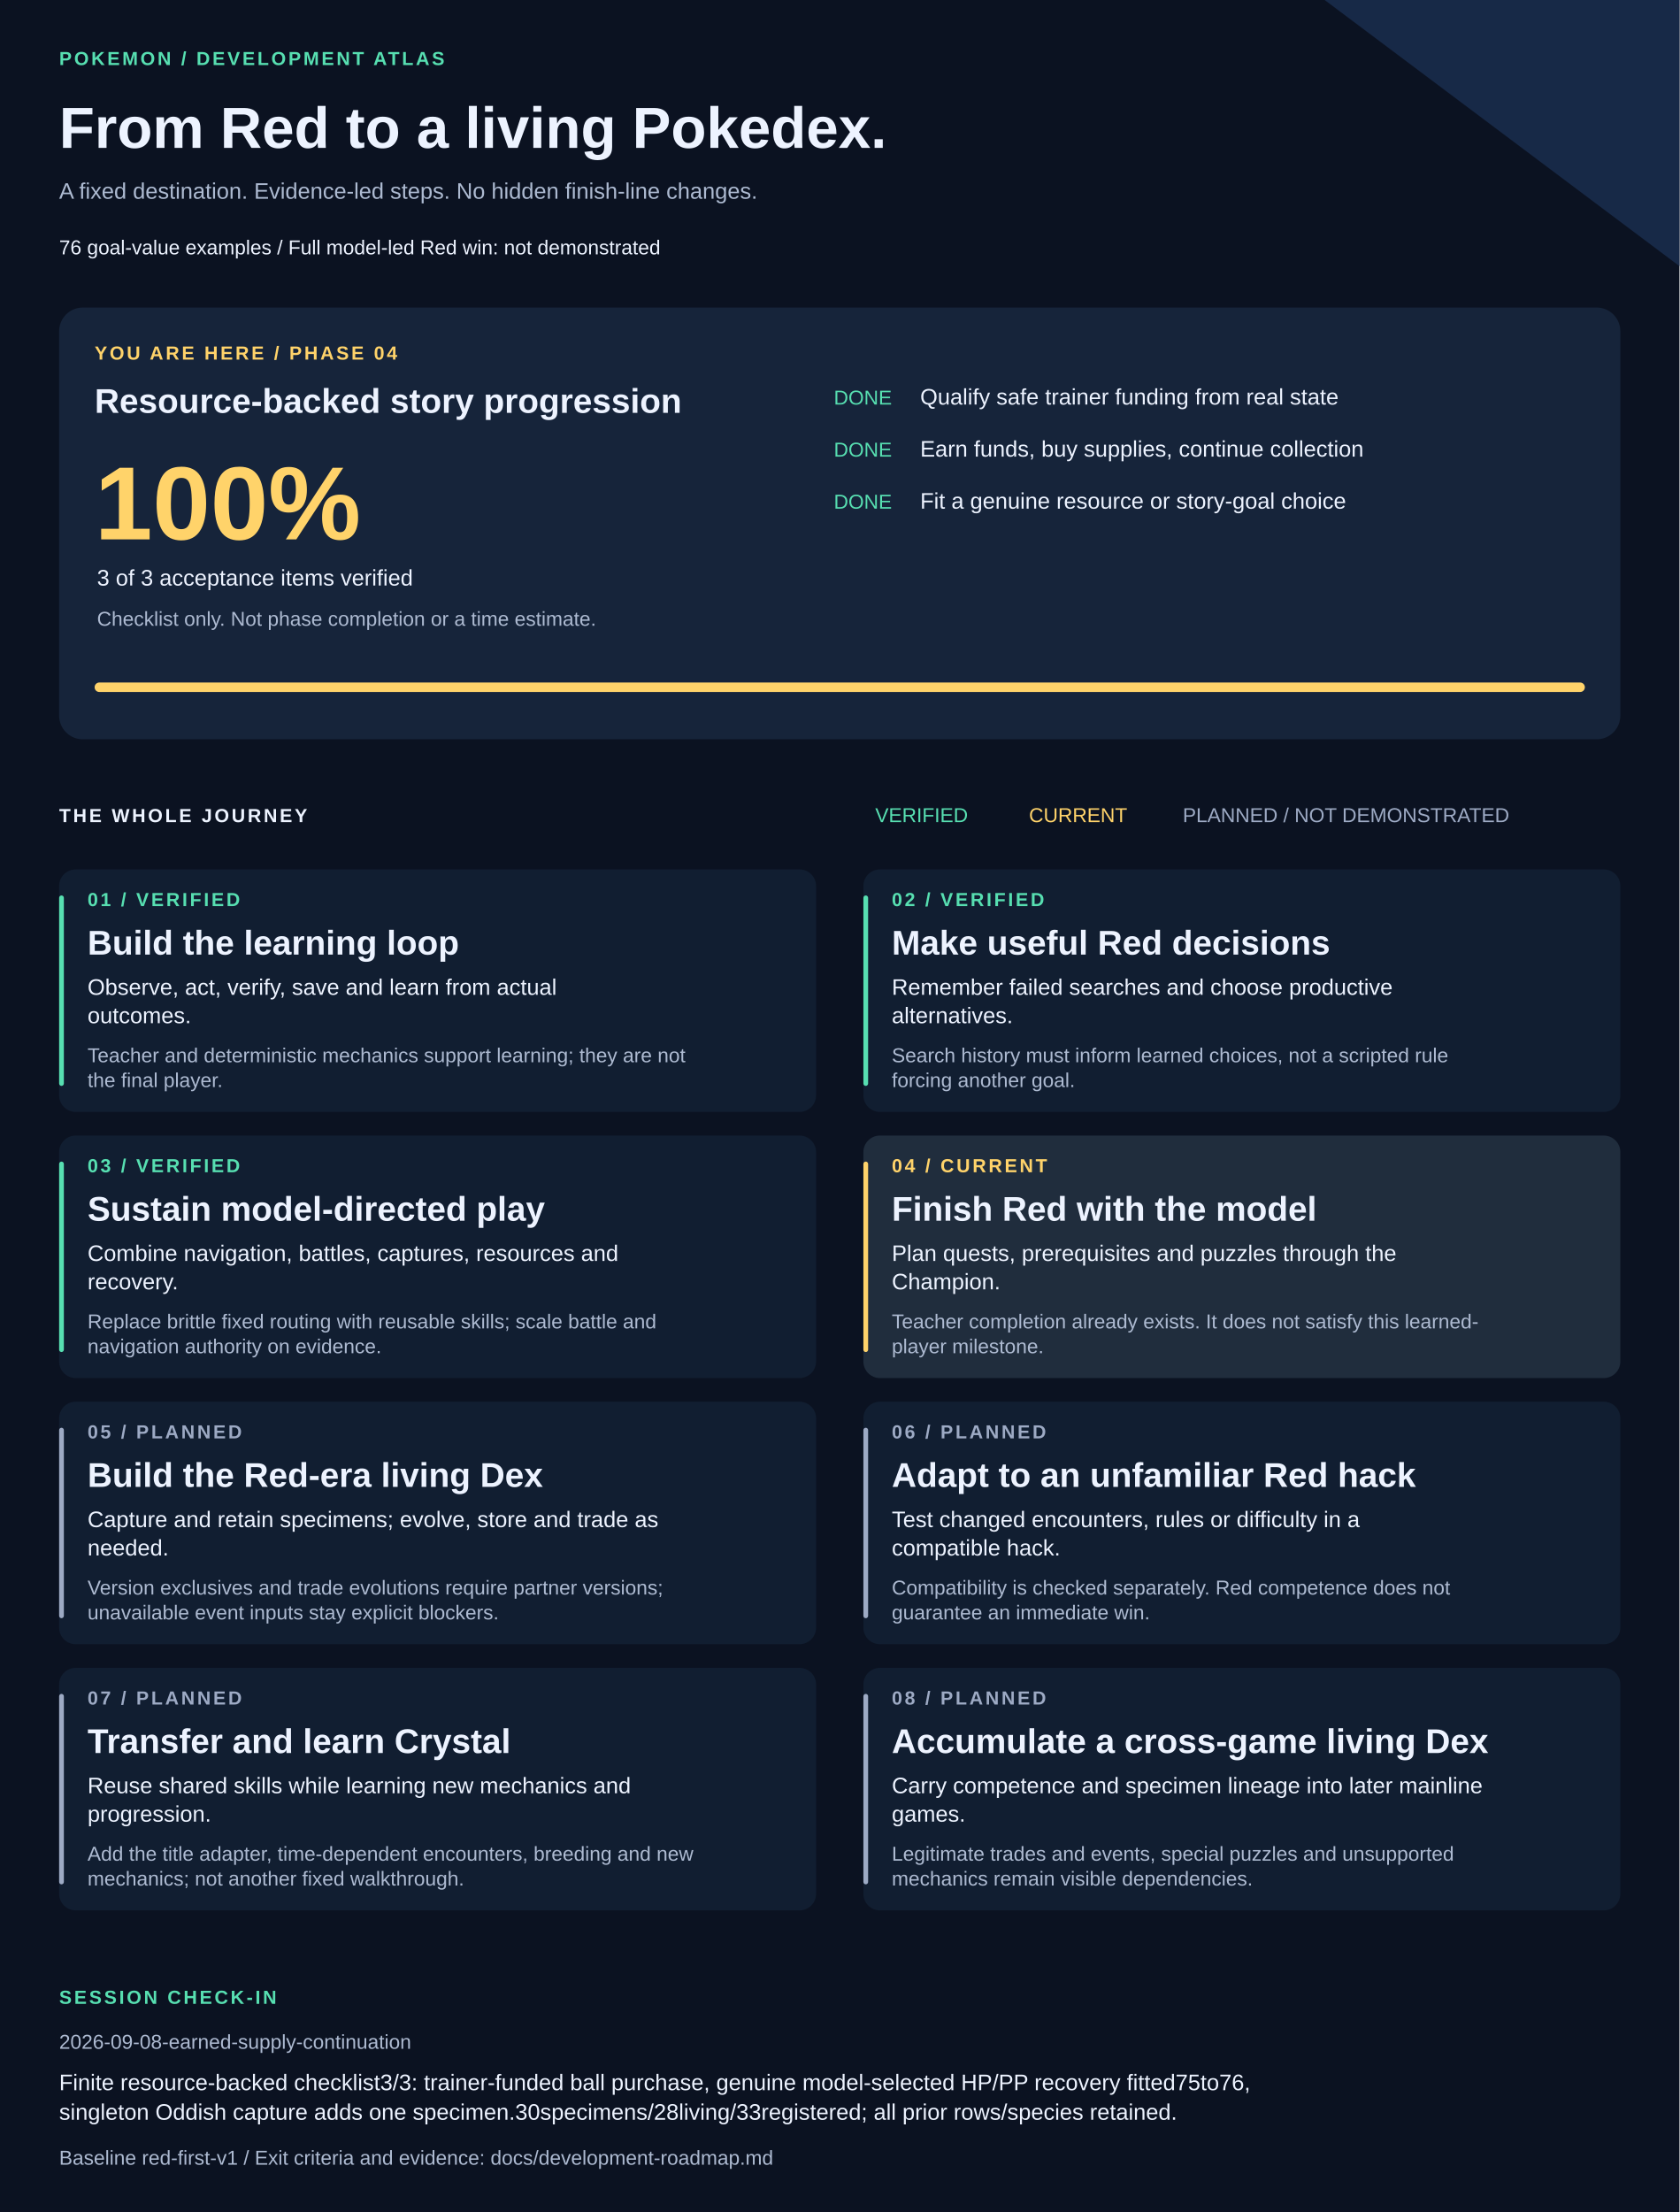
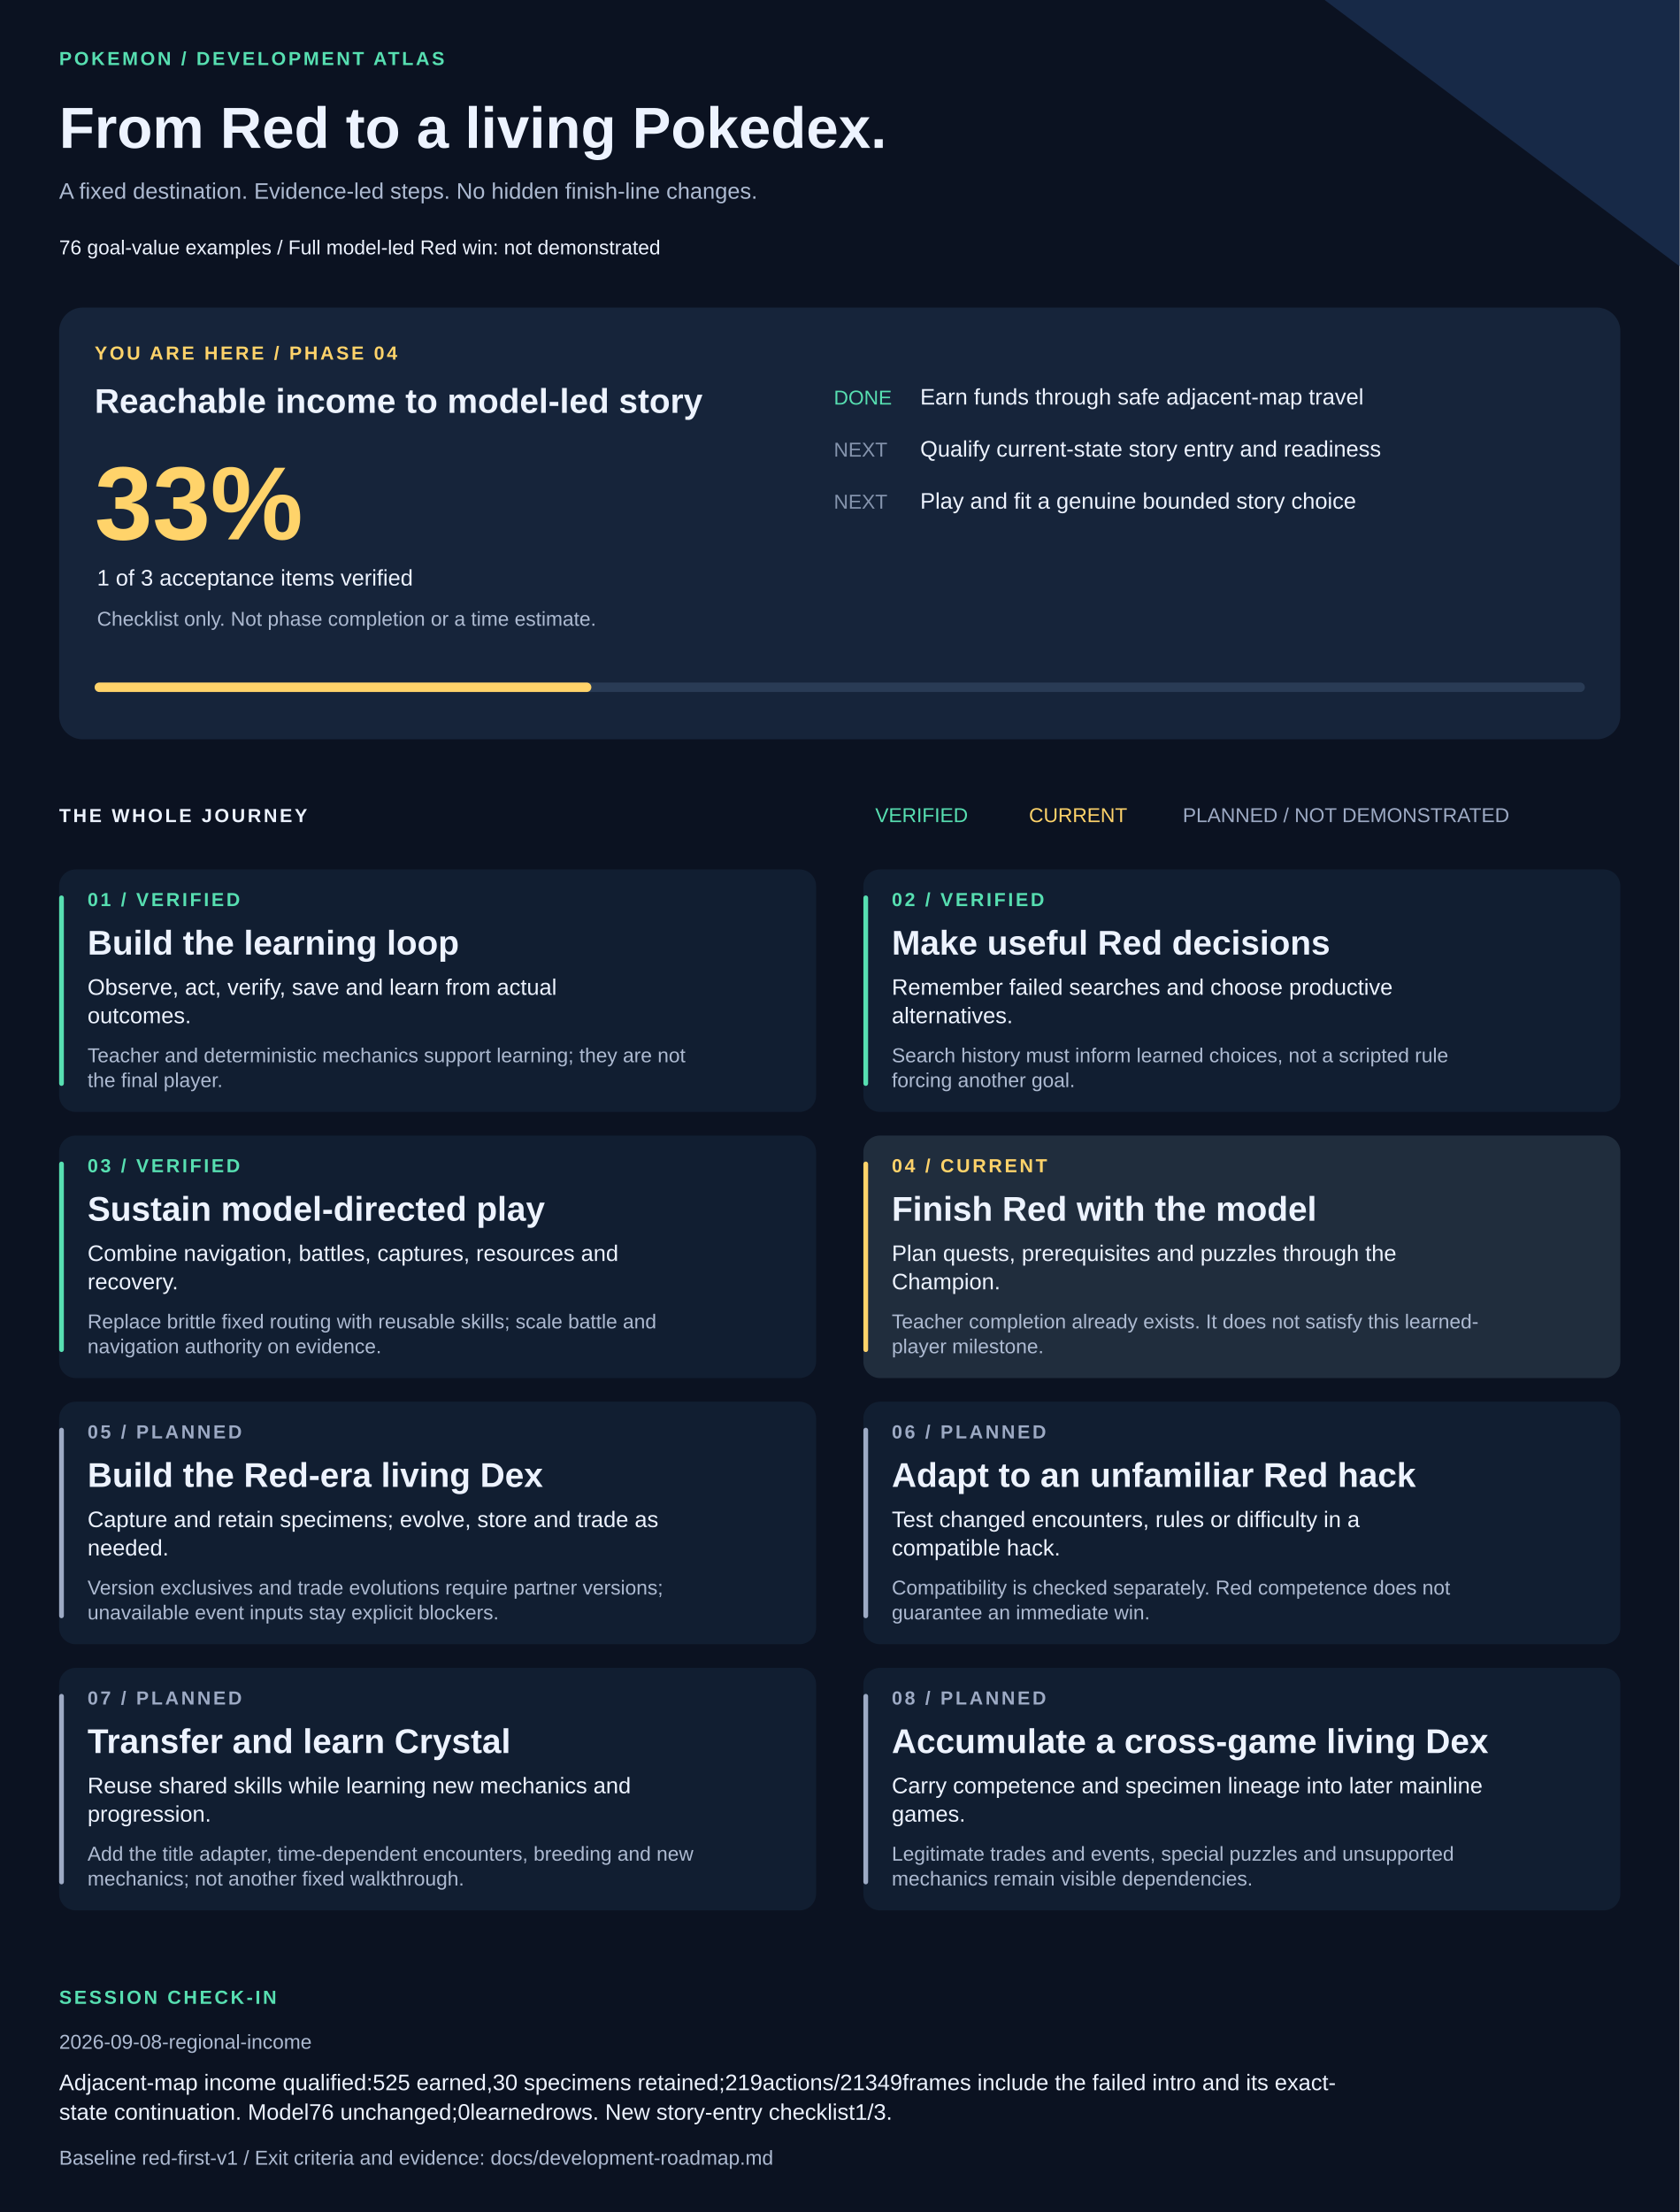
<svg xmlns="http://www.w3.org/2000/svg" width="1420" height="1870" viewBox="0 0 1420 1870" role="img" aria-labelledby="title description">
  <style>text{font-family:Arial,Helvetica,sans-serif;fill:#edf3ff}.muted{fill:#adbad1}.eyebrow{font-size:16px;letter-spacing:2px;font-weight:bold}.heading{font-size:29px;font-weight:bold}.body{font-size:19px}.small{font-size:17px}</style>
  <rect width="1420" height="1870" fill="#0b1221" />
  <path d="M1120 0H1420V225Z" fill="#172947" />
  <text x="50" y="55" class="eyebrow" style="fill:#57dfb1">POKEMON / DEVELOPMENT ATLAS</text>
  <text x="50" y="125" style="font-size:49px;font-weight:bold">From Red to a living Pokedex.</text>
  <text x="50" y="168" class="body muted">A fixed destination. Evidence-led steps. No hidden finish-line changes.</text>
  <text x="50" y="215" class="small">76 goal-value examples  /  Full model-led Red win: not demonstrated</text>
  <rect x="50" y="260" width="1320" height="365" rx="20" fill="#16243a" />
  <text x="80" y="304" class="eyebrow" style="fill:#ffd36a">YOU ARE HERE / PHASE 04</text>
-   <text x="80" y="349" class="heading">Resource-backed story progression</text>
-   <text x="80" y="456" style="font-size:88px;font-weight:bold;fill:#ffd36a">100%</text>
-   <text x="82" y="495" class="body">3 of 3 acceptance items verified</text>
+   <text x="80" y="349" class="heading">Reachable income to model-led story</text>
+   <text x="80" y="456" style="font-size:88px;font-weight:bold;fill:#ffd36a">33%</text>
+   <text x="82" y="495" class="body">1 of 3 acceptance items verified</text>
  <text x="82" y="529" class="small muted">Checklist only. Not phase completion or a time estimate.</text>
  <text x="705" y="342" class="small" style="fill:#57dfb1">DONE</text>
-   <text x="778" y="342" class="body">Qualify safe trainer funding from real state</text>
-   <text x="705" y="386" class="small" style="fill:#57dfb1">DONE</text>
-   <text x="778" y="386" class="body">Earn funds, buy supplies, continue collection</text>
-   <text x="705" y="430" class="small" style="fill:#57dfb1">DONE</text>
-   <text x="778" y="430" class="body">Fit a genuine resource or story-goal choice</text>
+   <text x="778" y="342" class="body">Earn funds through safe adjacent-map travel</text>
+   <text x="705" y="386" class="small" style="fill:#8594ad">NEXT</text>
+   <text x="778" y="386" class="body">Qualify current-state story entry and readiness</text>
+   <text x="705" y="430" class="small" style="fill:#8594ad">NEXT</text>
+   <text x="778" y="430" class="body">Play and fit a genuine bounded story choice</text>
  <rect x="80" y="577" width="1260" height="8" rx="4" fill="#293b55" />
-   <rect x="80" y="577" width="1260" height="8" rx="4" fill="#ffd36a" />
+   <rect x="80" y="577" width="420" height="8" rx="4" fill="#ffd36a" />
  <text x="50" y="695" class="eyebrow">THE WHOLE JOURNEY</text>
  <text x="740" y="695" class="small" style="fill:#57dfb1">VERIFIED</text>
  <text x="870" y="695" class="small" style="fill:#ffd36a">CURRENT</text>
  <text x="1000" y="695" class="small" style="fill:#9daac4">PLANNED / NOT DEMONSTRATED</text>
  <rect x="50" y="735" width="640" height="205" rx="14" fill="#111e31" />
  <rect x="50" y="757" width="4" height="161" rx="2" fill="#57dfb1" />
  <text x="74" y="766" class="eyebrow" style="fill:#57dfb1">01 / VERIFIED</text>
  <text x="74" y="807" class="heading">Build the learning loop</text>
  <text x="74" y="841" class="body">Observe, act, verify, save and learn from actual</text>
  <text x="74" y="865" class="body">outcomes.</text>
  <text x="74" y="898" class="small muted">Teacher and deterministic mechanics support learning; they are not</text>
  <text x="74" y="919" class="small muted">the final player.</text>
  <rect x="730" y="735" width="640" height="205" rx="14" fill="#111e31" />
  <rect x="730" y="757" width="4" height="161" rx="2" fill="#57dfb1" />
  <text x="754" y="766" class="eyebrow" style="fill:#57dfb1">02 / VERIFIED</text>
  <text x="754" y="807" class="heading">Make useful Red decisions</text>
  <text x="754" y="841" class="body">Remember failed searches and choose productive</text>
  <text x="754" y="865" class="body">alternatives.</text>
  <text x="754" y="898" class="small muted">Search history must inform learned choices, not a scripted rule</text>
  <text x="754" y="919" class="small muted">forcing another goal.</text>
  <rect x="50" y="960" width="640" height="205" rx="14" fill="#111e31" />
  <rect x="50" y="982" width="4" height="161" rx="2" fill="#57dfb1" />
  <text x="74" y="991" class="eyebrow" style="fill:#57dfb1">03 / VERIFIED</text>
  <text x="74" y="1032" class="heading">Sustain model-directed play</text>
  <text x="74" y="1066" class="body">Combine navigation, battles, captures, resources and</text>
  <text x="74" y="1090" class="body">recovery.</text>
  <text x="74" y="1123" class="small muted">Replace brittle fixed routing with reusable skills; scale battle and</text>
  <text x="74" y="1144" class="small muted">navigation authority on evidence.</text>
  <rect x="730" y="960" width="640" height="205" rx="14" fill="#202d3d" />
  <rect x="730" y="982" width="4" height="161" rx="2" fill="#ffd36a" />
  <text x="754" y="991" class="eyebrow" style="fill:#ffd36a">04 / CURRENT</text>
  <text x="754" y="1032" class="heading">Finish Red with the model</text>
  <text x="754" y="1066" class="body">Plan quests, prerequisites and puzzles through the</text>
  <text x="754" y="1090" class="body">Champion.</text>
  <text x="754" y="1123" class="small muted">Teacher completion already exists. It does not satisfy this learned-</text>
  <text x="754" y="1144" class="small muted">player milestone.</text>
  <rect x="50" y="1185" width="640" height="205" rx="14" fill="#111e31" />
  <rect x="50" y="1207" width="4" height="161" rx="2" fill="#9daac4" />
  <text x="74" y="1216" class="eyebrow" style="fill:#9daac4">05 / PLANNED</text>
  <text x="74" y="1257" class="heading">Build the Red-era living Dex</text>
  <text x="74" y="1291" class="body">Capture and retain specimens; evolve, store and trade as</text>
  <text x="74" y="1315" class="body">needed.</text>
  <text x="74" y="1348" class="small muted">Version exclusives and trade evolutions require partner versions;</text>
  <text x="74" y="1369" class="small muted">unavailable event inputs stay explicit blockers.</text>
  <rect x="730" y="1185" width="640" height="205" rx="14" fill="#111e31" />
  <rect x="730" y="1207" width="4" height="161" rx="2" fill="#9daac4" />
  <text x="754" y="1216" class="eyebrow" style="fill:#9daac4">06 / PLANNED</text>
  <text x="754" y="1257" class="heading">Adapt to an unfamiliar Red hack</text>
  <text x="754" y="1291" class="body">Test changed encounters, rules or difficulty in a</text>
  <text x="754" y="1315" class="body">compatible hack.</text>
  <text x="754" y="1348" class="small muted">Compatibility is checked separately. Red competence does not</text>
  <text x="754" y="1369" class="small muted">guarantee an immediate win.</text>
  <rect x="50" y="1410" width="640" height="205" rx="14" fill="#111e31" />
  <rect x="50" y="1432" width="4" height="161" rx="2" fill="#9daac4" />
  <text x="74" y="1441" class="eyebrow" style="fill:#9daac4">07 / PLANNED</text>
  <text x="74" y="1482" class="heading">Transfer and learn Crystal</text>
  <text x="74" y="1516" class="body">Reuse shared skills while learning new mechanics and</text>
  <text x="74" y="1540" class="body">progression.</text>
  <text x="74" y="1573" class="small muted">Add the title adapter, time-dependent encounters, breeding and new</text>
  <text x="74" y="1594" class="small muted">mechanics; not another fixed walkthrough.</text>
  <rect x="730" y="1410" width="640" height="205" rx="14" fill="#111e31" />
  <rect x="730" y="1432" width="4" height="161" rx="2" fill="#9daac4" />
  <text x="754" y="1441" class="eyebrow" style="fill:#9daac4">08 / PLANNED</text>
  <text x="754" y="1482" class="heading">Accumulate a cross-game living Dex</text>
  <text x="754" y="1516" class="body">Carry competence and specimen lineage into later mainline</text>
  <text x="754" y="1540" class="body">games.</text>
  <text x="754" y="1573" class="small muted">Legitimate trades and events, special puzzles and unsupported</text>
  <text x="754" y="1594" class="small muted">mechanics remain visible dependencies.</text>
  <text x="50" y="1694" class="eyebrow" style="fill:#57dfb1">SESSION CHECK-IN</text>
-   <text x="50" y="1732" class="small muted">2026-09-08-earned-supply-continuation</text>
-   <text x="50" y="1767" class="body">Finite resource-backed checklist3/3: trainer-funded ball purchase, genuine model-selected HP/PP recovery fitted75to76,</text>
-   <text x="50" y="1792" class="body">singleton Oddish capture adds one specimen.30specimens/28living/33registered; all prior rows/species retained.</text>
+   <text x="50" y="1732" class="small muted">2026-09-08-regional-income</text>
+   <text x="50" y="1767" class="body">Adjacent-map income qualified:525 earned,30 specimens retained;219actions/21349frames include the failed intro and its exact-</text>
+   <text x="50" y="1792" class="body">state continuation. Model76 unchanged;0learnedrows. New story-entry checklist1/3.</text>
  <text x="50" y="1830" class="small muted">Baseline red-first-v1 / Exit criteria and evidence: docs/development-roadmap.md</text>
</svg>
